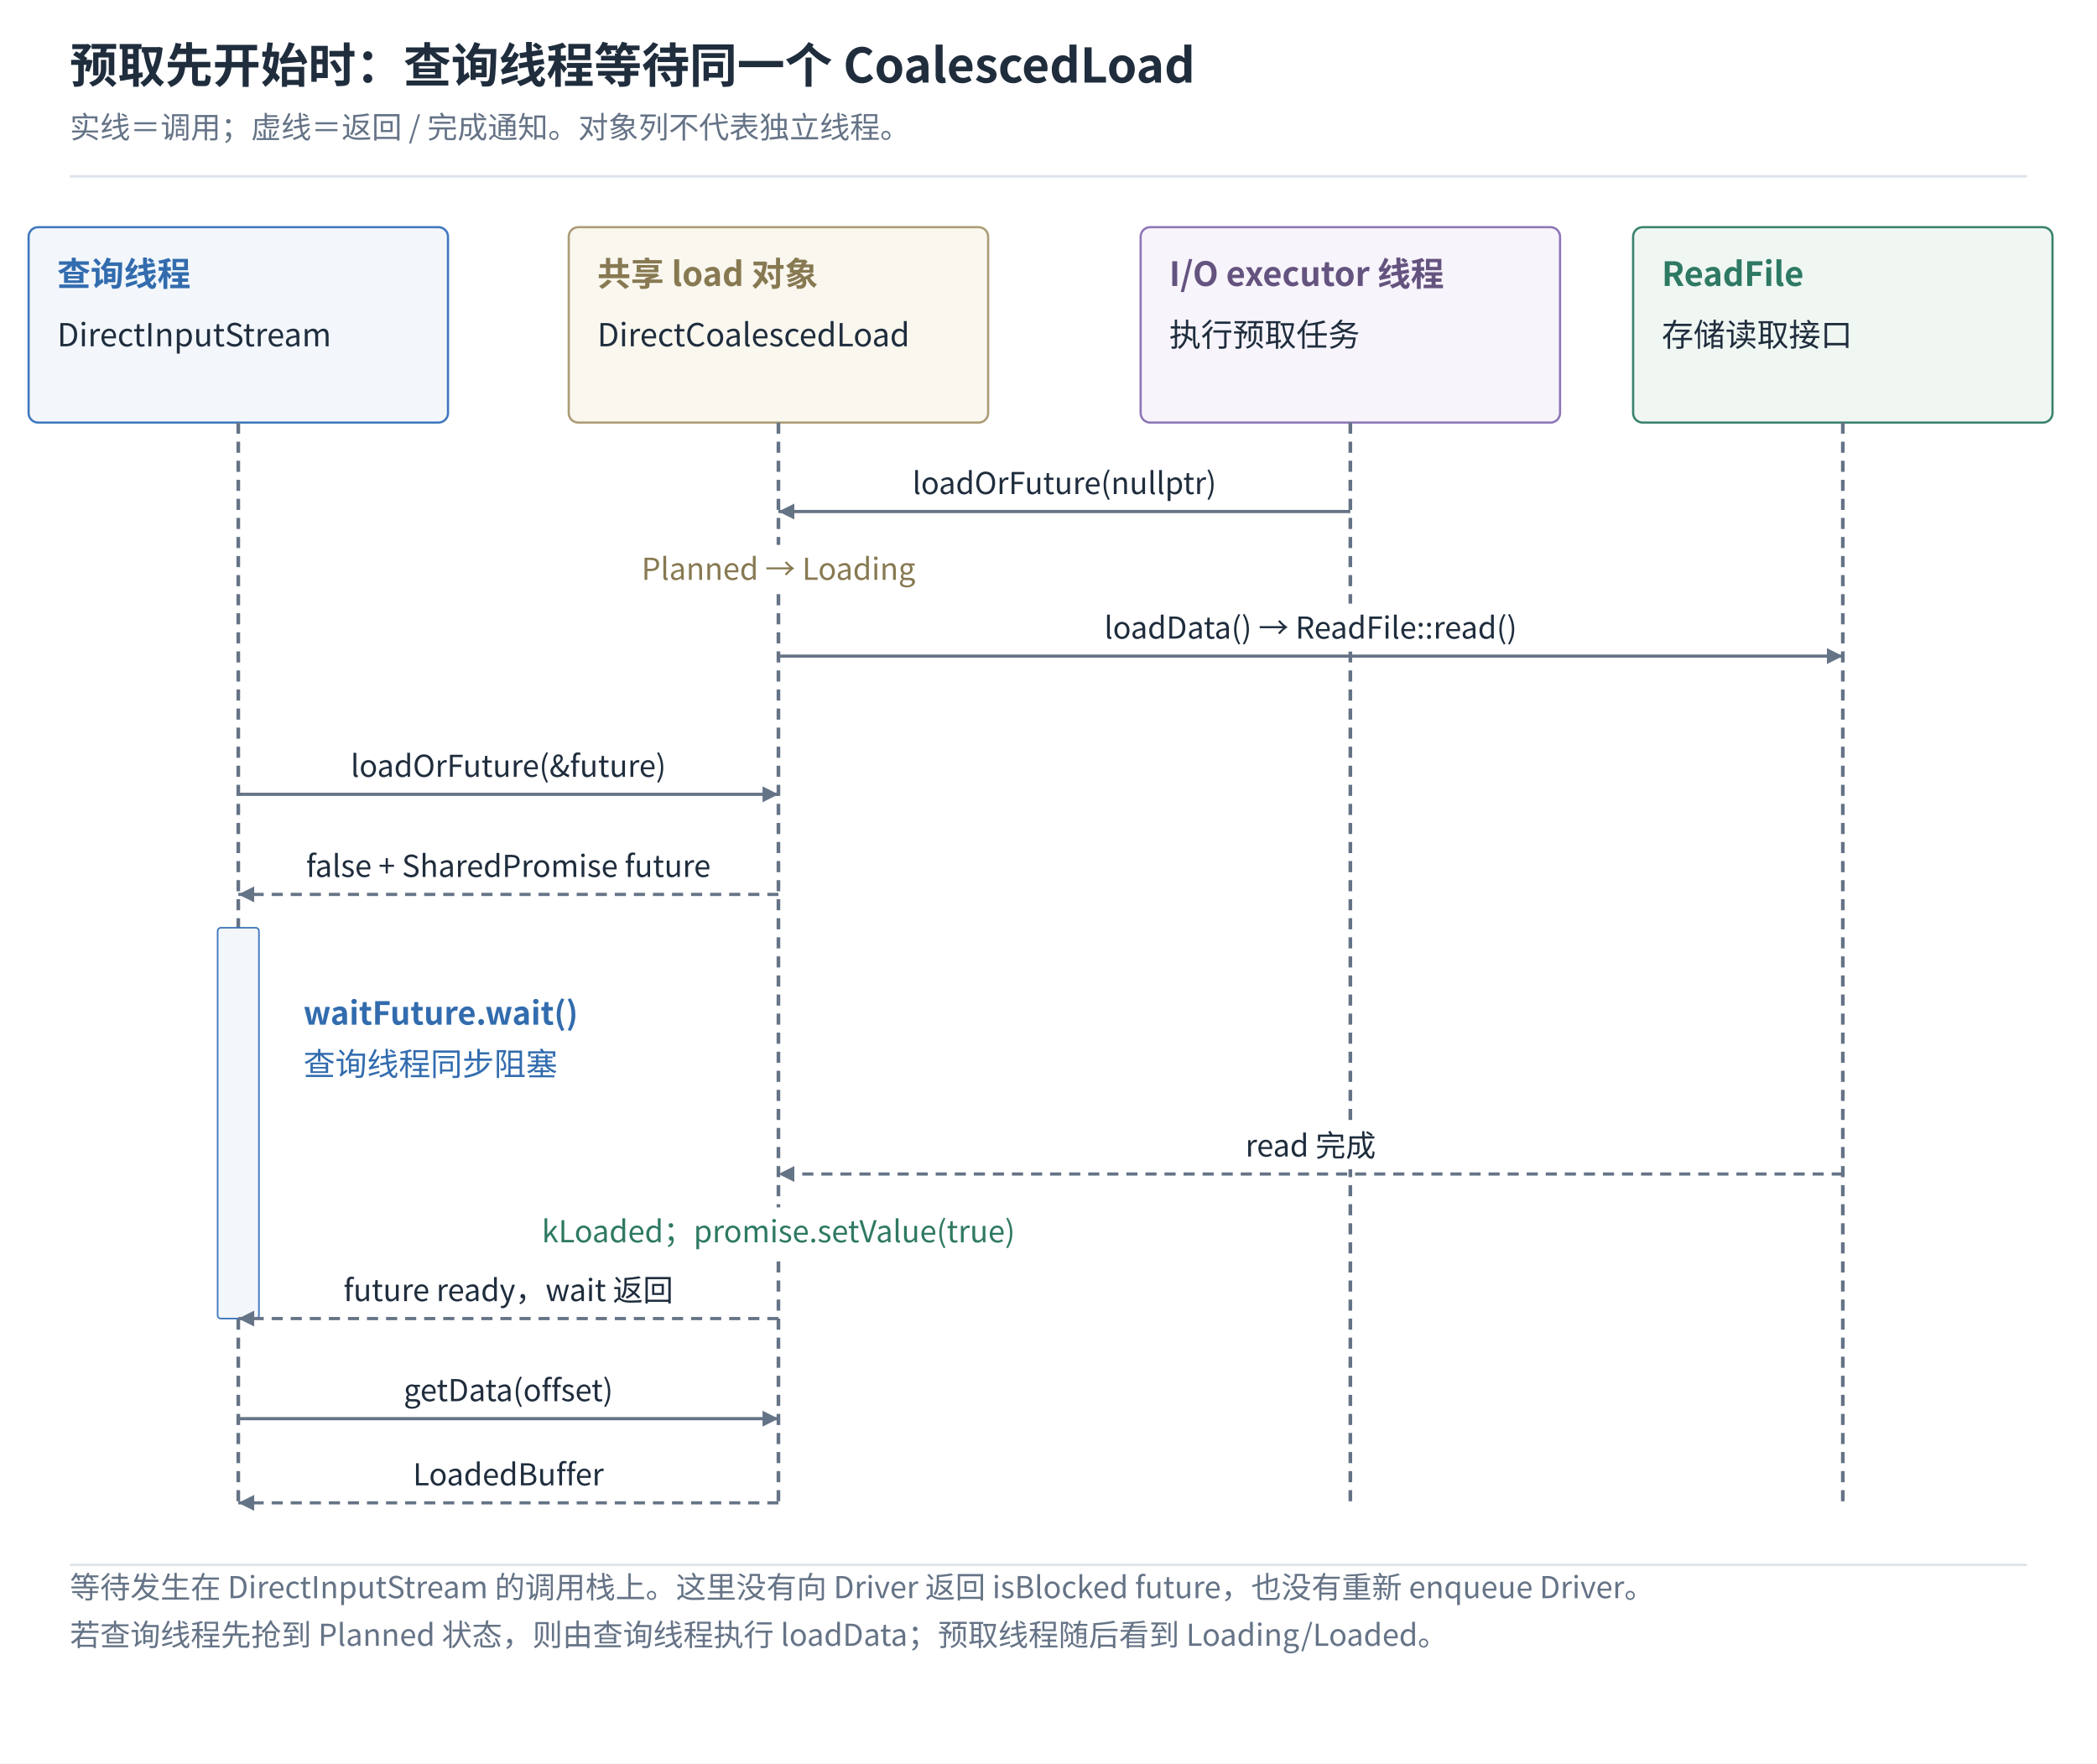
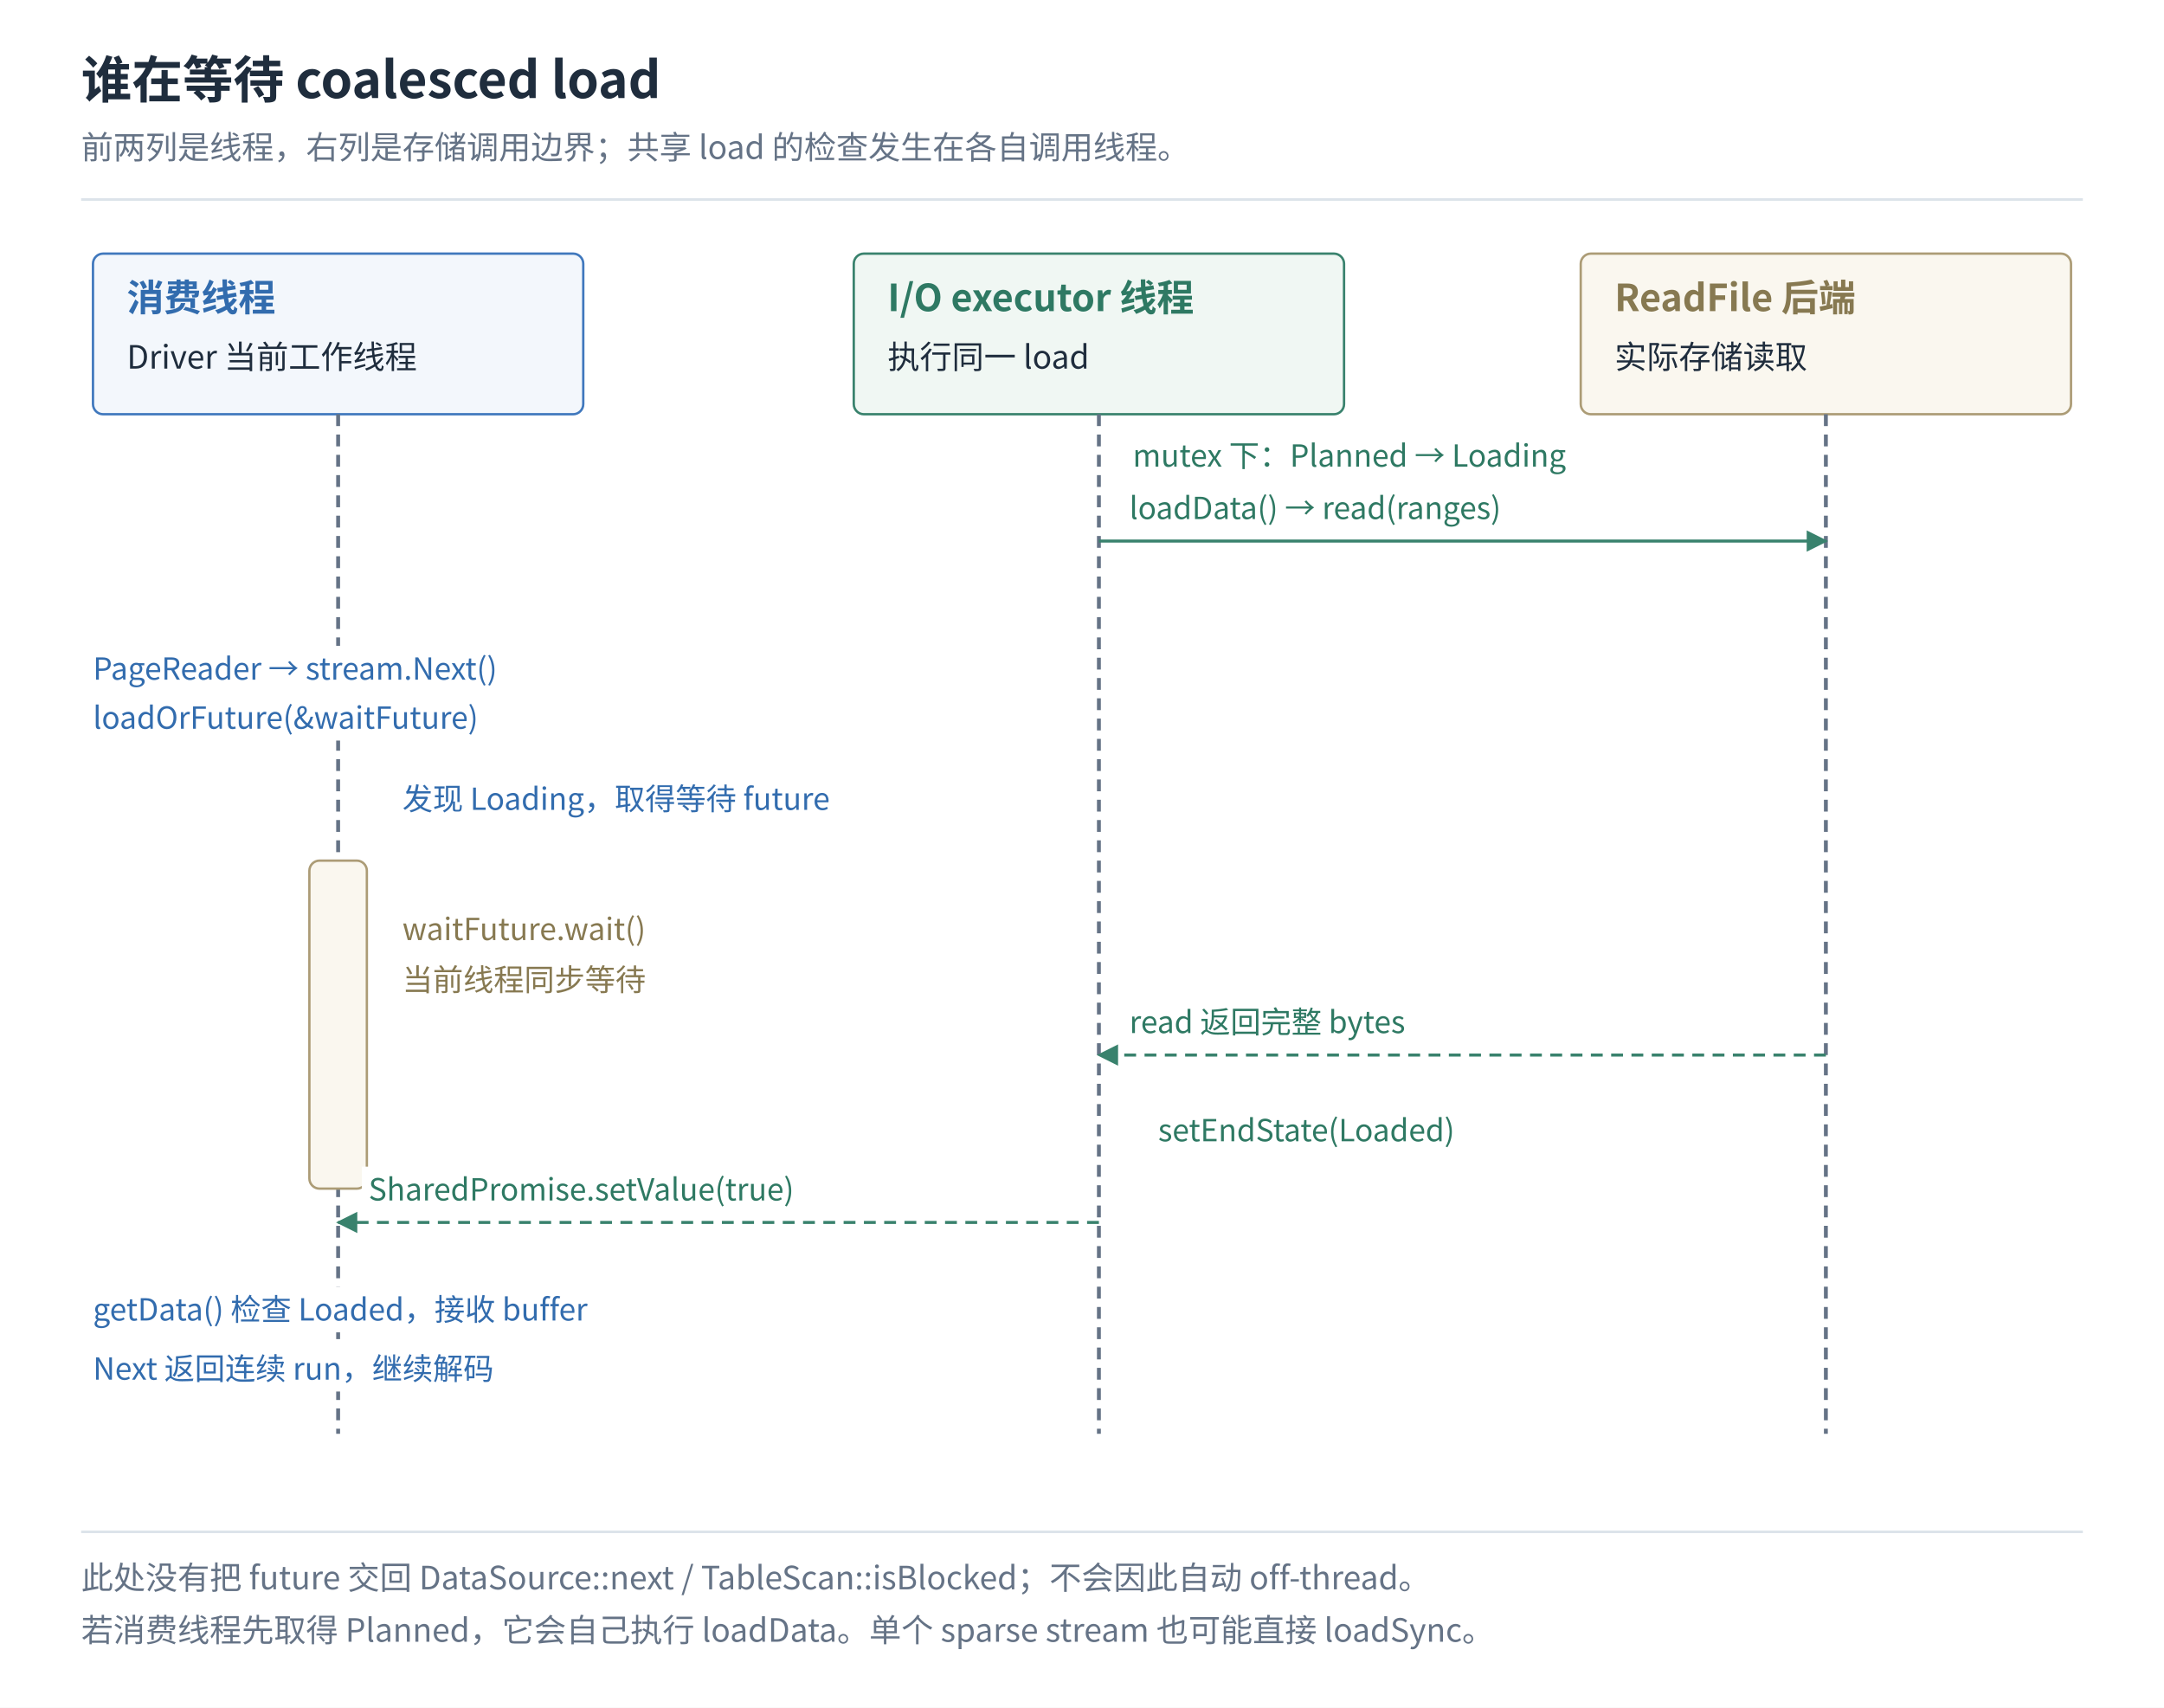
- <svg xmlns="http://www.w3.org/2000/svg" width="1320" height="1110" viewBox="0 0 1320 1110">
+ <svg xmlns="http://www.w3.org/2000/svg" width="1280" height="1010" viewBox="0 0 1280 1010" role="img">
  <defs>
-     <marker id="arr-muted" markerUnits="userSpaceOnUse" markerWidth="11" markerHeight="11" refX="10" refY="5" orient="auto">
-       <path d="M0 0L10 5L0 10Z" fill="#657386" />
+     <marker id="arr-muted" viewBox="0 0 10 10" refX="9" refY="5" markerWidth="7" markerHeight="7" orient="auto-start-reverse">
+       <path d="M 0 0 L 10 5 L 0 10 z" fill="#657386" />
    </marker>
-     <marker id="arr-blue" markerUnits="userSpaceOnUse" markerWidth="11" markerHeight="11" refX="10" refY="5" orient="auto">
-       <path d="M0 0L10 5L0 10Z" fill="#4078bd" />
+     <marker id="arr-blue" viewBox="0 0 10 10" refX="9" refY="5" markerWidth="7" markerHeight="7" orient="auto-start-reverse">
+       <path d="M 0 0 L 10 5 L 0 10 z" fill="#4078bd" />
    </marker>
-     <marker id="arr-green" markerUnits="userSpaceOnUse" markerWidth="11" markerHeight="11" refX="10" refY="5" orient="auto">
-       <path d="M0 0L10 5L0 10Z" fill="#39826d" />
+     <marker id="arr-green" viewBox="0 0 10 10" refX="9" refY="5" markerWidth="7" markerHeight="7" orient="auto-start-reverse">
+       <path d="M 0 0 L 10 5 L 0 10 z" fill="#39826d" />
    </marker>
-     <marker id="arr-purple" markerUnits="userSpaceOnUse" markerWidth="11" markerHeight="11" refX="10" refY="5" orient="auto">
-       <path d="M0 0L10 5L0 10Z" fill="#8d76b7" />
+     <marker id="arr-purple" viewBox="0 0 10 10" refX="9" refY="5" markerWidth="7" markerHeight="7" orient="auto-start-reverse">
+       <path d="M 0 0 L 10 5 L 0 10 z" fill="#8d76b7" />
    </marker>
-     <marker id="arr-warm" markerUnits="userSpaceOnUse" markerWidth="11" markerHeight="11" refX="10" refY="5" orient="auto">
-       <path d="M0 0L10 5L0 10Z" fill="#ac9c76" />
+     <marker id="arr-warm" viewBox="0 0 10 10" refX="9" refY="5" markerWidth="7" markerHeight="7" orient="auto-start-reverse">
+       <path d="M 0 0 L 10 5 L 0 10 z" fill="#ac9c76" />
    </marker>
-     <marker id="arr-red" markerUnits="userSpaceOnUse" markerWidth="11" markerHeight="11" refX="10" refY="5" orient="auto">
-       <path d="M0 0L10 5L0 10Z" fill="#a95f64" />
+     <marker id="arr-red" viewBox="0 0 10 10" refX="9" refY="5" markerWidth="7" markerHeight="7" orient="auto-start-reverse">
+       <path d="M 0 0 L 10 5 L 0 10 z" fill="#a95f64" />
    </marker>
  </defs>
-   <rect x="0" y="0" width="1320" height="1110" rx="0" fill="#fff" stroke="none" stroke-width="0" />
-   <text x="44" y="52" font-family="Noto Sans CJK SC, Noto Sans SC, Arial, sans-serif" font-size="30" font-weight="700" text-anchor="start" fill="#1f2d3d">预取先开始时：查询线程等待同一个 CoalescedLoad</text>
-   <text x="44" y="87" font-family="Noto Sans CJK SC, Noto Sans SC, Arial, sans-serif" font-size="19" font-weight="400" text-anchor="start" fill="#657386">实线＝调用；虚线＝返回 / 完成通知。对象列不代表独立线程。</text>
-   <path d="M44 111L1276 111" fill="none" stroke="#dce3ea" stroke-width="1.5" stroke-linejoin="round" />
-   <rect x="18" y="143" width="264" height="123" rx="6" fill="#f3f7fc" stroke="#4078bd" stroke-width="1.4" />
-   <text x="36" y="180" font-family="Noto Sans CJK SC, Noto Sans SC, Arial, sans-serif" font-size="21" font-weight="700" text-anchor="start" fill="#326cae">查询线程</text>
-   <text x="36" y="218" font-family="Noto Sans CJK SC, Noto Sans SC, Arial, sans-serif" font-size="20" font-weight="400" text-anchor="start" fill="#1f2d3d">DirectInputStream</text>
-   <path d="M150 266L150 949" fill="none" stroke="#657386" stroke-width="2.3" stroke-linejoin="round" stroke-dasharray="7 5" />
-   <rect x="358" y="143" width="264" height="123" rx="6" fill="#faf7ef" stroke="#ac9c76" stroke-width="1.4" />
-   <text x="376" y="180" font-family="Noto Sans CJK SC, Noto Sans SC, Arial, sans-serif" font-size="21" font-weight="700" text-anchor="start" fill="#877951">共享 load 对象</text>
-   <text x="376" y="218" font-family="Noto Sans CJK SC, Noto Sans SC, Arial, sans-serif" font-size="20" font-weight="400" text-anchor="start" fill="#1f2d3d">DirectCoalescedLoad</text>
-   <path d="M490 266L490 949" fill="none" stroke="#657386" stroke-width="2.3" stroke-linejoin="round" stroke-dasharray="7 5" />
-   <rect x="718" y="143" width="264" height="123" rx="6" fill="#f7f4fb" stroke="#8d76b7" stroke-width="1.4" />
-   <text x="736" y="180" font-family="Noto Sans CJK SC, Noto Sans SC, Arial, sans-serif" font-size="21" font-weight="700" text-anchor="start" fill="#65537f">I/O executor 线程</text>
-   <text x="736" y="218" font-family="Noto Sans CJK SC, Noto Sans SC, Arial, sans-serif" font-size="20" font-weight="400" text-anchor="start" fill="#1f2d3d">执行预取任务</text>
-   <path d="M850 266L850 949" fill="none" stroke="#657386" stroke-width="2.3" stroke-linejoin="round" stroke-dasharray="7 5" />
-   <rect x="1028" y="143" width="264" height="123" rx="6" fill="#f0f7f3" stroke="#39826d" stroke-width="1.4" />
-   <text x="1046" y="180" font-family="Noto Sans CJK SC, Noto Sans SC, Arial, sans-serif" font-size="21" font-weight="700" text-anchor="start" fill="#2e7963">ReadFile</text>
-   <text x="1046" y="218" font-family="Noto Sans CJK SC, Noto Sans SC, Arial, sans-serif" font-size="20" font-weight="400" text-anchor="start" fill="#1f2d3d">存储读取接口</text>
-   <path d="M1160 266L1160 949" fill="none" stroke="#657386" stroke-width="2.3" stroke-linejoin="round" stroke-dasharray="7 5" />
-   <path d="M850 322L490 322" fill="none" stroke="#657386" stroke-width="2" stroke-linejoin="round" marker-end="url(#arr-muted)" />
-   <rect x="564.0" y="289" width="212.0" height="30" rx="3" fill="#fff" stroke="none" stroke-width="1.4" />
-   <text x="670.0" y="311" font-family="Noto Sans CJK SC, Noto Sans SC, Arial, sans-serif" font-size="19" font-weight="400" text-anchor="middle" fill="#1f2d3d">loadOrFuture(nullptr)</text>
-   <rect x="392.5" y="343" width="195.0" height="30" rx="3" fill="#fff" stroke="none" stroke-width="1.4" />
-   <text x="490" y="365" font-family="Noto Sans CJK SC, Noto Sans SC, Arial, sans-serif" font-size="19" font-weight="400" text-anchor="middle" fill="#877951">Planned → Loading</text>
-   <path d="M490 413L1160 413" fill="none" stroke="#657386" stroke-width="2" stroke-linejoin="round" marker-end="url(#arr-muted)" />
-   <rect x="684.5" y="380" width="281.0" height="30" rx="3" fill="#fff" stroke="none" stroke-width="1.4" />
-   <text x="825.0" y="402" font-family="Noto Sans CJK SC, Noto Sans SC, Arial, sans-serif" font-size="19" font-weight="400" text-anchor="middle" fill="#1f2d3d">loadData() → ReadFile::read()</text>
-   <path d="M150 500L490 500" fill="none" stroke="#657386" stroke-width="2" stroke-linejoin="round" marker-end="url(#arr-muted)" />
-   <rect x="210.0" y="467" width="220.0" height="30" rx="3" fill="#fff" stroke="none" stroke-width="1.4" />
-   <text x="320.0" y="489" font-family="Noto Sans CJK SC, Noto Sans SC, Arial, sans-serif" font-size="19" font-weight="400" text-anchor="middle" fill="#1f2d3d">loadOrFuture(&amp;future)</text>
-   <path d="M490 563L150 563" fill="none" stroke="#657386" stroke-width="2" stroke-linejoin="round" marker-end="url(#arr-muted)" stroke-dasharray="7 5" />
-   <rect x="181.0" y="530" width="278.0" height="30" rx="3" fill="#fff" stroke="none" stroke-width="1.4" />
-   <text x="320.0" y="552" font-family="Noto Sans CJK SC, Noto Sans SC, Arial, sans-serif" font-size="19" font-weight="400" text-anchor="middle" fill="#1f2d3d">false + SharedPromise future</text>
-   <rect x="137" y="584" width="26" height="246" rx="2" fill="#f3f7fc" stroke="#4078bd" stroke-width="1" />
-   <text x="191" y="645" font-family="Noto Sans CJK SC, Noto Sans SC, Arial, sans-serif" font-size="20" font-weight="700" text-anchor="start" fill="#326cae">waitFuture.wait()</text>
-   <text x="191" y="677" font-family="Noto Sans CJK SC, Noto Sans SC, Arial, sans-serif" font-size="20" font-weight="400" text-anchor="start" fill="#326cae">查询线程同步阻塞</text>
-   <path d="M1160 739L490 739" fill="none" stroke="#657386" stroke-width="2" stroke-linejoin="round" marker-end="url(#arr-muted)" stroke-dasharray="7 5" />
-   <rect x="773.5" y="706" width="103.0" height="30" rx="3" fill="#fff" stroke="none" stroke-width="1.4" />
-   <text x="825.0" y="728" font-family="Noto Sans CJK SC, Noto Sans SC, Arial, sans-serif" font-size="19" font-weight="400" text-anchor="middle" fill="#1f2d3d">read 完成</text>
-   <rect x="329.0" y="760" width="322.0" height="30" rx="3" fill="#fff" stroke="none" stroke-width="1.4" />
-   <text x="490" y="782" font-family="Noto Sans CJK SC, Noto Sans SC, Arial, sans-serif" font-size="19" font-weight="400" text-anchor="middle" fill="#2e7963">kLoaded；promise.setValue(true)</text>
-   <path d="M490 830L150 830" fill="none" stroke="#657386" stroke-width="2" stroke-linejoin="round" marker-end="url(#arr-muted)" stroke-dasharray="7 5" />
-   <rect x="205.5" y="797" width="229.0" height="30" rx="3" fill="#fff" stroke="none" stroke-width="1.4" />
-   <text x="320.0" y="819" font-family="Noto Sans CJK SC, Noto Sans SC, Arial, sans-serif" font-size="19" font-weight="400" text-anchor="middle" fill="#1f2d3d">future ready，wait 返回</text>
-   <path d="M150 893L490 893" fill="none" stroke="#657386" stroke-width="2" stroke-linejoin="round" marker-end="url(#arr-muted)" />
-   <rect x="243.0" y="860" width="154.0" height="30" rx="3" fill="#fff" stroke="none" stroke-width="1.4" />
-   <text x="320.0" y="882" font-family="Noto Sans CJK SC, Noto Sans SC, Arial, sans-serif" font-size="19" font-weight="400" text-anchor="middle" fill="#1f2d3d">getData(offset)</text>
-   <path d="M490 946L150 946" fill="none" stroke="#657386" stroke-width="2" stroke-linejoin="round" marker-end="url(#arr-muted)" stroke-dasharray="7 5" />
-   <rect x="249.0" y="913" width="142.0" height="30" rx="3" fill="#fff" stroke="none" stroke-width="1.4" />
-   <text x="320.0" y="935" font-family="Noto Sans CJK SC, Noto Sans SC, Arial, sans-serif" font-size="19" font-weight="400" text-anchor="middle" fill="#1f2d3d">LoadedBuffer</text>
-   <path d="M44 985L1276 985" fill="none" stroke="#dce3ea" stroke-width="1.5" stroke-linejoin="round" />
-   <text x="44" y="1006" font-family="Noto Sans CJK SC, Noto Sans SC, Arial, sans-serif" font-size="19" font-weight="400" text-anchor="start" fill="#657386">等待发生在 DirectInputStream 的调用栈上。这里没有向 Driver 返回 isBlocked future，也没有重新 enqueue Driver。</text>
-   <text x="44" y="1036" font-family="Noto Sans CJK SC, Noto Sans SC, Arial, sans-serif" font-size="19" font-weight="400" text-anchor="start" fill="#657386">若查询线程先抢到 Planned 状态，则由查询线程执行 loadData；预取线程随后看到 Loading/Loaded。</text>
+   <rect width="1280" height="1010" fill="white" />
+   <text x="48" y="58" font-family="Noto Sans SC, Noto Sans CJK SC, Inter, Arial, sans-serif" font-size="30" fill="#1f2d3d" font-weight="600" text-anchor="start">谁在等待 coalesced load</text>
+   <text x="48" y="94" font-family="Noto Sans SC, Noto Sans CJK SC, Inter, Arial, sans-serif" font-size="19" fill="#657386" font-weight="400" text-anchor="start">前两列是线程，右列是存储调用边界；共享 load 的检查发生在各自调用线程。</text>
+   <line x1="48" y1="118" x2="1232" y2="118" stroke="#dce3ea" stroke-width="1.5" />
+   <g class="card">
+     <rect x="55" y="150" width="290" height="95" rx="6" fill="#f3f7fc" stroke="#4078bd" stroke-width="1.4" />
+     <text x="75" y="184" font-family="Noto Sans SC, Noto Sans CJK SC, Inter, Arial, sans-serif" font-size="22" fill="#326cae" font-weight="600" text-anchor="start">消费线程</text>
+     <text x="75" y="218" font-family="Noto Sans SC, Noto Sans CJK SC, Inter, Arial, sans-serif" font-size="19" fill="#1f2d3d" font-weight="400" text-anchor="start">Driver 当前工作线程</text>
+   </g>
+   <line x1="200" y1="245" x2="200" y2="848" stroke="#657386" stroke-width="2.3" stroke-dasharray="7 5" />
+   <g class="card">
+     <rect x="505" y="150" width="290" height="95" rx="6" fill="#f0f7f3" stroke="#39826d" stroke-width="1.4" />
+     <text x="525" y="184" font-family="Noto Sans SC, Noto Sans CJK SC, Inter, Arial, sans-serif" font-size="22" fill="#2e7963" font-weight="600" text-anchor="start">I/O executor 线程</text>
+     <text x="525" y="218" font-family="Noto Sans SC, Noto Sans CJK SC, Inter, Arial, sans-serif" font-size="19" fill="#1f2d3d" font-weight="400" text-anchor="start">执行同一 load</text>
+   </g>
+   <line x1="650" y1="245" x2="650" y2="848" stroke="#657386" stroke-width="2.3" stroke-dasharray="7 5" />
+   <g class="card">
+     <rect x="935" y="150" width="290" height="95" rx="6" fill="#faf7ef" stroke="#ac9c76" stroke-width="1.4" />
+     <text x="955" y="184" font-family="Noto Sans SC, Noto Sans CJK SC, Inter, Arial, sans-serif" font-size="22" fill="#877951" font-weight="600" text-anchor="start">ReadFile 后端</text>
+     <text x="955" y="218" font-family="Noto Sans SC, Noto Sans CJK SC, Inter, Arial, sans-serif" font-size="19" fill="#1f2d3d" font-weight="400" text-anchor="start">实际存储读取</text>
+   </g>
+   <line x1="1080" y1="245" x2="1080" y2="848" stroke="#657386" stroke-width="2.3" stroke-dasharray="7 5" />
+   <polyline points="650,320 1080,320" fill="none" stroke="#39826d" stroke-width="1.8" marker-end="url(#arr-green)" />
+   <rect x="664" y="287" width="307.7" height="27" fill="white" />
+   <text x="668" y="307" font-family="Noto Sans SC, Noto Sans CJK SC, Inter, Arial, sans-serif" font-size="18" fill="#2e7963" font-weight="400" text-anchor="start">loadData() → read(ranges)</text>
+   <rect x="666" y="256" width="322.1" height="27" fill="white" />
+   <text x="670" y="276" font-family="Noto Sans SC, Noto Sans CJK SC, Inter, Arial, sans-serif" font-size="18" fill="#2e7963" font-weight="400" text-anchor="start">mutex 下：Planned → Loading</text>
+   <rect x="51" y="382" width="319.4" height="27" fill="white" />
+   <text x="55" y="402" font-family="Noto Sans SC, Noto Sans CJK SC, Inter, Arial, sans-serif" font-size="18" fill="#326cae" font-weight="400" text-anchor="start">PageReader → stream.Next()</text>
+   <rect x="51" y="411" width="300.5" height="27" fill="white" />
+   <text x="55" y="431" font-family="Noto Sans SC, Noto Sans CJK SC, Inter, Arial, sans-serif" font-size="18" fill="#326cae" font-weight="400" text-anchor="start">loadOrFuture(&amp;waitFuture)</text>
+   <rect x="234" y="459" width="315.8" height="27" fill="white" />
+   <text x="238" y="479" font-family="Noto Sans SC, Noto Sans CJK SC, Inter, Arial, sans-serif" font-size="18" fill="#326cae" font-weight="400" text-anchor="start">发现 Loading，取得等待 future</text>
+   <rect x="183" y="509" width="34" height="194" rx="6" fill="#faf7ef" stroke="#ac9c76" stroke-width="1.4" />
+   <rect x="234" y="536" width="206.9" height="27" fill="white" />
+   <text x="238" y="556" font-family="Noto Sans SC, Noto Sans CJK SC, Inter, Arial, sans-serif" font-size="18" fill="#877951" font-weight="400" text-anchor="start">waitFuture.wait()</text>
+   <rect x="234" y="566" width="159.2" height="27" fill="white" />
+   <text x="238" y="586" font-family="Noto Sans SC, Noto Sans CJK SC, Inter, Arial, sans-serif" font-size="18" fill="#877951" font-weight="400" text-anchor="start">当前线程同步等待</text>
+   <polyline points="1080,624 650,624" fill="none" stroke="#39826d" stroke-width="1.8" stroke-dasharray="7 5" marker-end="url(#arr-green)" />
+   <rect x="664" y="591" width="212.3" height="27" fill="white" />
+   <text x="668" y="611" font-family="Noto Sans SC, Noto Sans CJK SC, Inter, Arial, sans-serif" font-size="18" fill="#2e7963" font-weight="400" text-anchor="start">read 返回完整 bytes</text>
+   <text x="685" y="675" font-family="Noto Sans SC, Noto Sans CJK SC, Inter, Arial, sans-serif" font-size="18" fill="#2e7963" font-weight="400" text-anchor="start">setEndState(Loaded)</text>
+   <polyline points="650,723 200,723" fill="none" stroke="#39826d" stroke-width="1.8" stroke-dasharray="7 5" marker-end="url(#arr-green)" />
+   <rect x="214" y="690" width="335.6" height="27" fill="white" />
+   <text x="218" y="710" font-family="Noto Sans SC, Noto Sans CJK SC, Inter, Arial, sans-serif" font-size="18" fill="#2e7963" font-weight="400" text-anchor="start">SharedPromise.setValue(true)</text>
+   <rect x="51" y="761" width="383.3" height="27" fill="white" />
+   <text x="55" y="781" font-family="Noto Sans SC, Noto Sans CJK SC, Inter, Arial, sans-serif" font-size="18" fill="#326cae" font-weight="400" text-anchor="start">getData() 检查 Loaded，接收 buffer</text>
+   <rect x="51" y="796" width="283.4" height="27" fill="white" />
+   <text x="55" y="816" font-family="Noto Sans SC, Noto Sans CJK SC, Inter, Arial, sans-serif" font-size="18" fill="#326cae" font-weight="400" text-anchor="start">Next 返回连续 run，继续解码</text>
+   <line x1="48" y1="906" x2="1232" y2="906" stroke="#dce3ea" stroke-width="1.5" />
+   <text x="48" y="940" font-family="Noto Sans SC, Noto Sans CJK SC, Inter, Arial, sans-serif" font-size="19" fill="#657386" font-weight="400" text-anchor="start">此处没有把 future 交回 DataSource::next / TableScan::isBlocked；不会因此自动 off-thread。</text>
+   <text x="48" y="971" font-family="Noto Sans SC, Noto Sans CJK SC, Inter, Arial, sans-serif" font-size="19" fill="#657386" font-weight="400" text-anchor="start">若消费线程先取得 Planned，它会自己执行 loadData。单个 sparse stream 也可能直接 loadSync。</text>
</svg>
